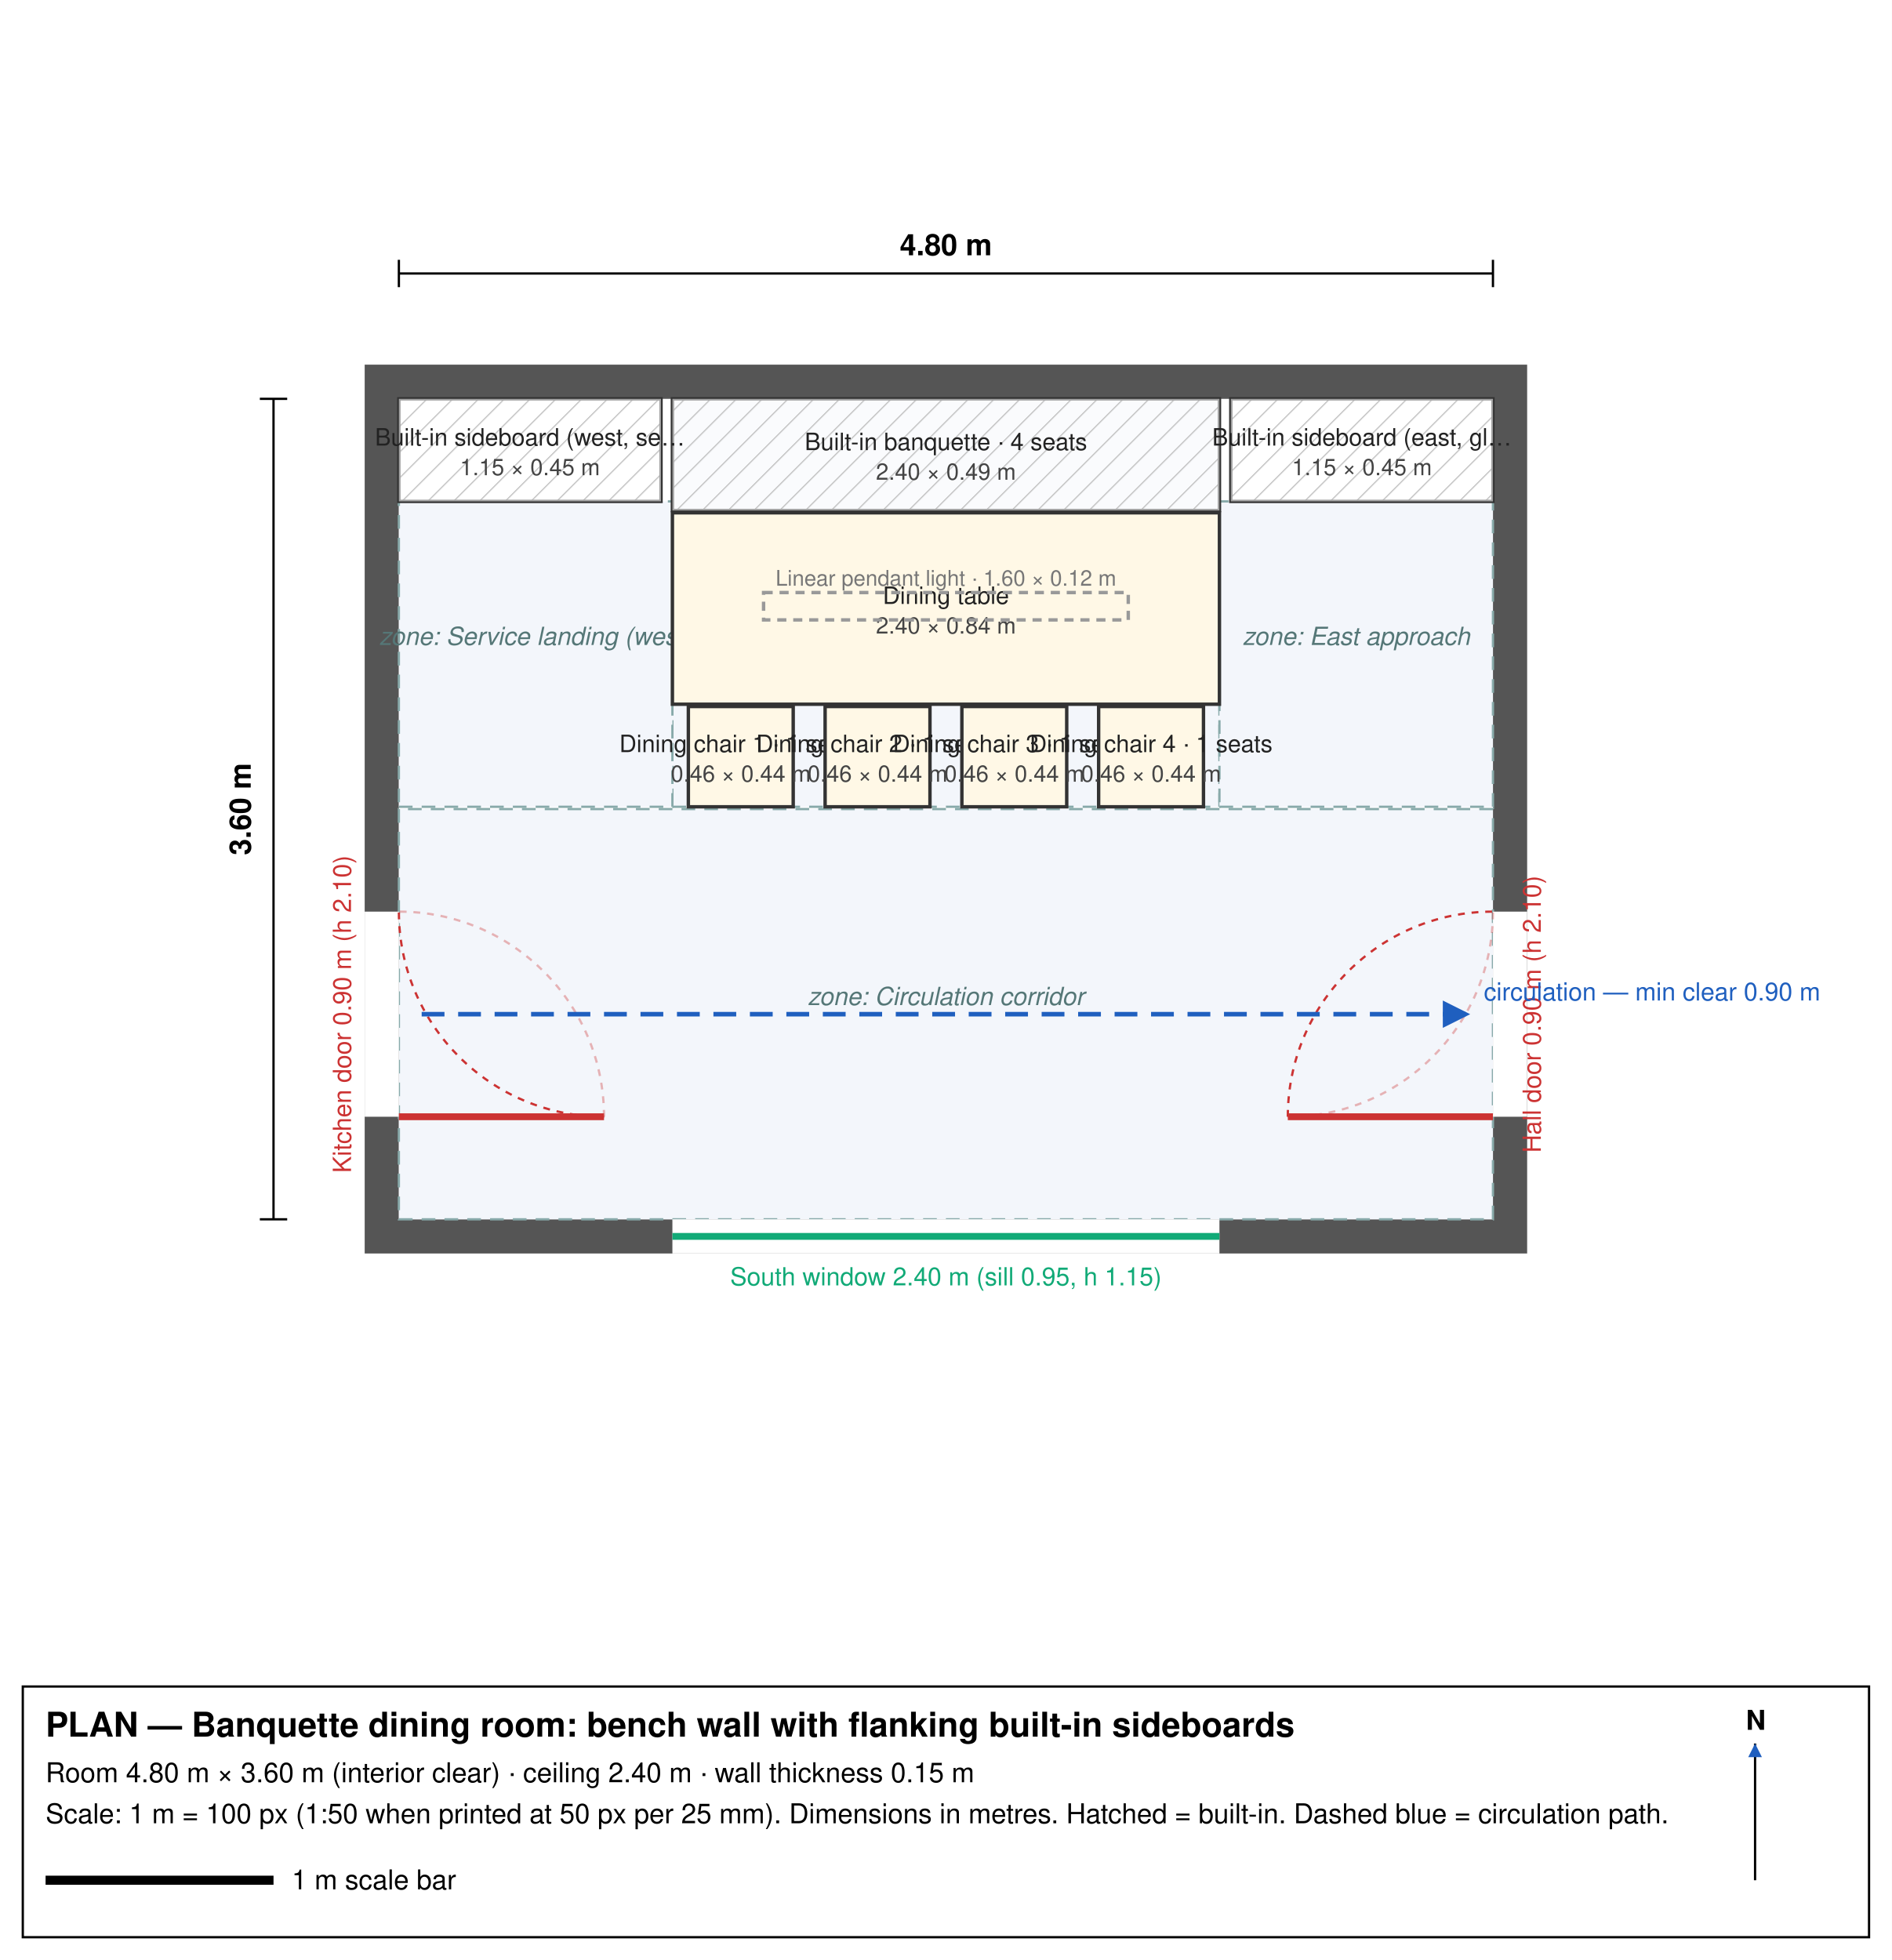
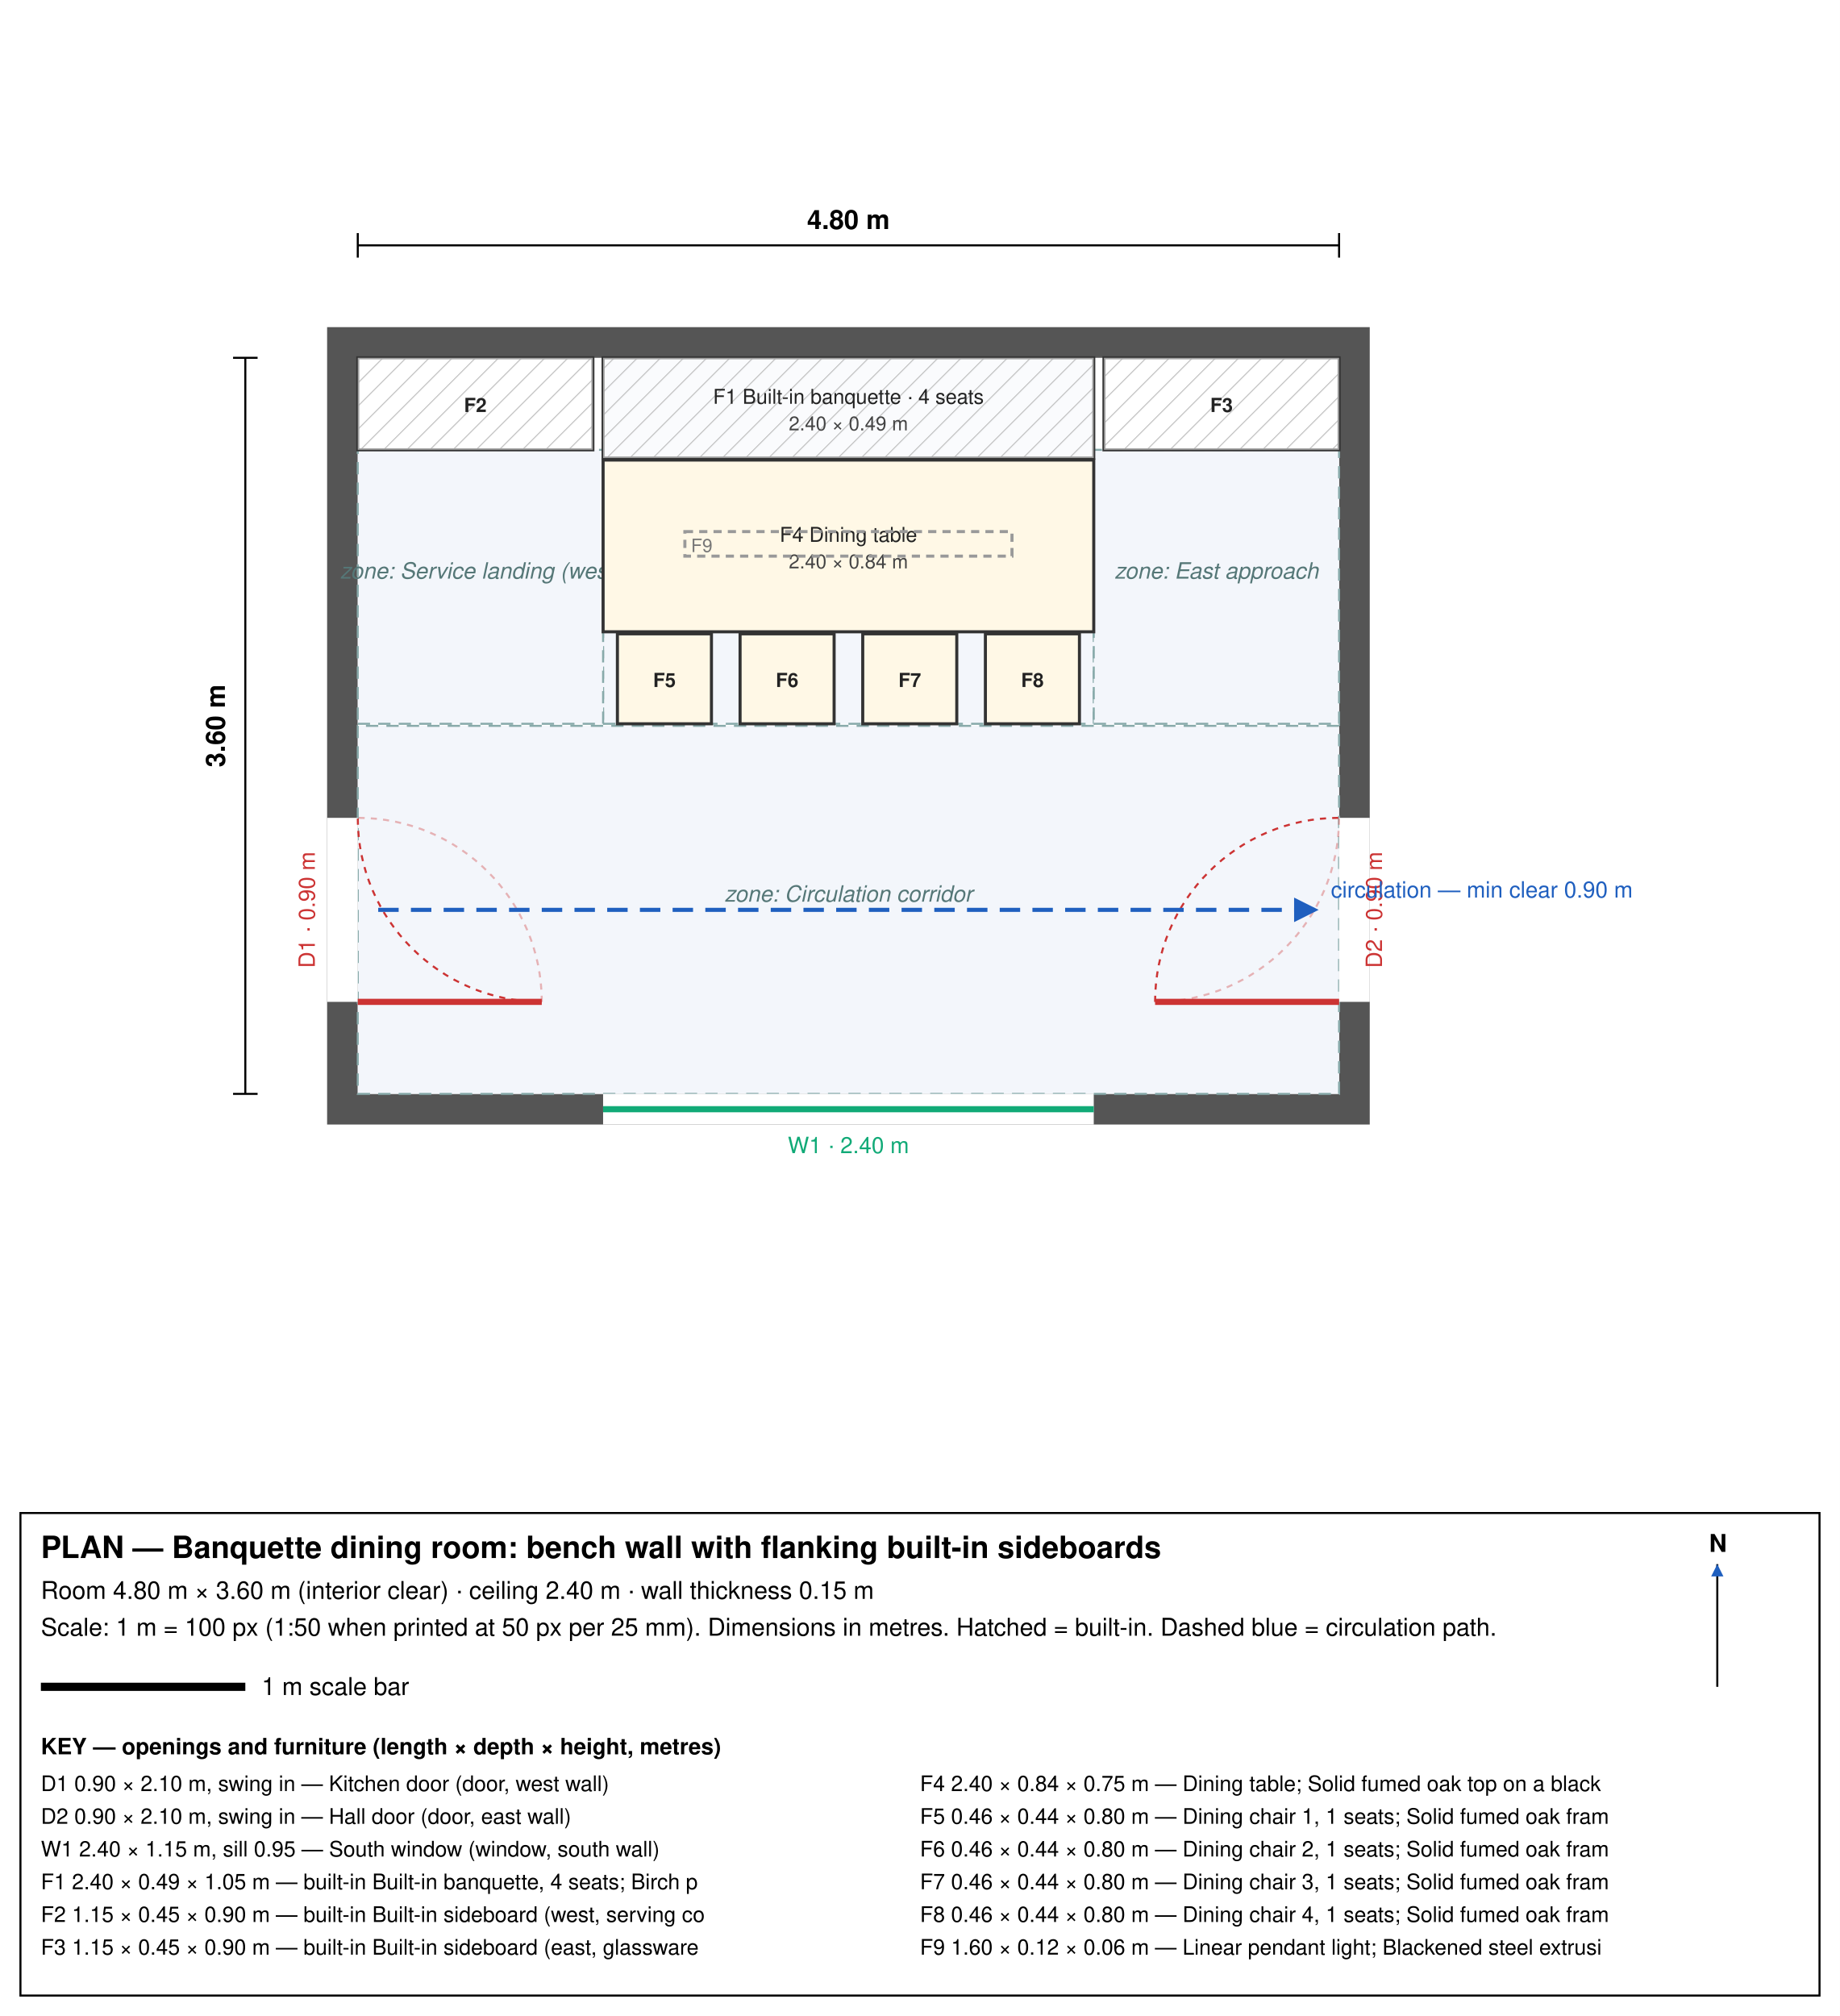
- <svg xmlns="http://www.w3.org/2000/svg" width="830" height="860" viewBox="0 0 830 860" font-family="Helvetica, Arial, sans-serif" font-size="12">
+ <svg xmlns="http://www.w3.org/2000/svg" width="900" height="986" viewBox="0 0 900 986" font-family="Helvetica, Arial, sans-serif" font-size="12">
  <rect width="100%" height="100%" fill="white" />
  <defs>
    <pattern id="hatch" width="8" height="8" patternUnits="userSpaceOnUse" patternTransform="rotate(45)">
      <line x1="0" y1="0" x2="0" y2="8" stroke="#777" stroke-width="1" />
    </pattern>
    <marker id="arrow" markerWidth="8" markerHeight="8" refX="6" refY="3" orient="auto">
      <path d="M0,0 L6,3 L0,6 z" fill="#1f5fbf" />
    </marker>
  </defs>
  <path fill-rule="evenodd" fill="#555" d="M160.0,160.0 h510 v390.0 h-510 z M175.0,175.0 h480.0 v360.0 h-480.0 z" />
  <polygon points="295.0,354.0 535.0,354.0 535.0,175.0 295.0,175.0" fill="#f3f6fb" stroke="#8aa" stroke-dasharray="6 4" />
  <text x="415.0" y="260.5" fill="#577" font-size="11" text-anchor="middle" font-style="italic">zone: Dining</text>
  <polygon points="175.0,535.0 655.0,535.0 655.0,355.0 175.0,355.0" fill="#f3f6fb" stroke="#8aa" stroke-dasharray="6 4" />
  <text x="415.0" y="441.0" fill="#577" font-size="11" text-anchor="middle" font-style="italic">zone: Circulation corridor</text>
  <polygon points="175.0,354.0 295.0,354.0 295.0,220.0 175.0,220.0" fill="#f3f6fb" stroke="#8aa" stroke-dasharray="6 4" />
  <text x="235.0" y="283.0" fill="#577" font-size="11" text-anchor="middle" font-style="italic">zone: Service landing (west)</text>
  <polygon points="535.0,354.0 655.0,354.0 655.0,220.0 535.0,220.0" fill="#f3f6fb" stroke="#8aa" stroke-dasharray="6 4" />
  <text x="595.0" y="283.0" fill="#577" font-size="11" text-anchor="middle" font-style="italic">zone: East approach</text>
  <rect x="160.0" y="400.0" width="15.0" height="90" fill="white" />
  <line x1="175.0" y1="490.0" x2="265.0" y2="490.0" stroke="#c33" stroke-width="3" />
  <path d="M265.0,490.0 A90.0,90.0 0 0 1 175.0,400.0" fill="none" stroke="#c33" stroke-dasharray="3 3" />
  <path d="M265.0,490.0 A90.0,90.0 0 0 0 175.0,400.0" fill="none" stroke="#c33" stroke-dasharray="3 3" opacity="0.35" />
-   <text transform="translate(154.0,445.0) rotate(-90)" text-anchor="middle" font-size="11" fill="#c33">Kitchen door 0.90 m (h 2.10)</text>
+   <text transform="translate(154.0,445.0) rotate(-90)" text-anchor="middle" font-size="11" fill="#c33">D1 · 0.90 m</text>
  <rect x="655.0" y="400.0" width="15.0" height="90.0" fill="white" />
  <line x1="655.0" y1="490.0" x2="565.0" y2="490.0" stroke="#c33" stroke-width="3" />
  <path d="M565.0,490.0 A90.0,90.0 0 0 1 655.0,400.0" fill="none" stroke="#c33" stroke-dasharray="3 3" />
  <path d="M565.0,490.0 A90.0,90.0 0 0 0 655.0,400.0" fill="none" stroke="#c33" stroke-dasharray="3 3" opacity="0.35" />
-   <text transform="translate(676.0,445.0) rotate(-90)" text-anchor="middle" font-size="11" fill="#c33">Hall door 0.90 m (h 2.10)</text>
+   <text transform="translate(676.0,445.0) rotate(-90)" text-anchor="middle" font-size="11" fill="#c33">D2 · 0.90 m</text>
  <rect x="295.0" y="535.0" width="240.0" height="15.0" fill="white" />
  <line x1="295.0" y1="542.5" x2="535.0" y2="542.5" stroke="#1a7" stroke-width="3" />
-   <text x="415" y="564.0" text-anchor="middle" font-size="11" fill="#1a7">South window 2.40 m (sill 0.95, h 1.15)</text>
+   <text x="415" y="564.0" text-anchor="middle" font-size="11" fill="#1a7">W1 · 2.40 m</text>
  <rect x="295.0" y="175" width="240" height="49" fill="url(#hatch)" stroke="#333" stroke-width="1.5" />
  <rect x="295.0" y="175" width="240" height="49" fill="white" fill-opacity="0.55" stroke="none" />
-   <text x="415.0" y="197.5" text-anchor="middle" font-size="10.5" fill="#222">Built-in banquette · 4 seats</text>
-   <text x="415.0" y="210.5" text-anchor="middle" font-size="10" fill="#444">2.40 × 0.49 m</text>
+   <text x="415.0" y="197.5" text-anchor="middle" font-size="10" fill="#222">F1 Built-in banquette · 4 seats</text>
+   <text x="415.0" y="210.5" text-anchor="middle" font-size="9.5" fill="#444">2.40 × 0.49 m</text>
  <rect x="175.0" y="175.0" width="115" height="45" fill="url(#hatch)" stroke="#333" stroke-width="1.5" />
  <rect x="175.0" y="175.0" width="115" height="45" fill="white" fill-opacity="0.55" stroke="none" />
-   <text x="232.5" y="195.5" text-anchor="middle" font-size="10.5" fill="#222">Built-in sideboard (west, se…</text>
-   <text x="232.5" y="208.5" text-anchor="middle" font-size="10" fill="#444">1.15 × 0.45 m</text>
+   <text x="232.5" y="201.5" text-anchor="middle" font-size="9.5" font-weight="bold" fill="#222">F2</text>
  <rect x="540.0" y="175.0" width="115" height="45" fill="url(#hatch)" stroke="#333" stroke-width="1.5" />
  <rect x="540.0" y="175.0" width="115" height="45" fill="white" fill-opacity="0.55" stroke="none" />
-   <text x="597.5" y="195.5" text-anchor="middle" font-size="10.5" fill="#222">Built-in sideboard (east, gl…</text>
-   <text x="597.5" y="208.5" text-anchor="middle" font-size="10" fill="#444">1.15 × 0.45 m</text>
+   <text x="597.5" y="201.5" text-anchor="middle" font-size="9.5" font-weight="bold" fill="#222">F3</text>
  <rect x="295.0" y="225" width="240" height="84" fill="#fff8e6" stroke="#333" stroke-width="1.5" />
-   <text x="415.0" y="265" text-anchor="middle" font-size="10.5" fill="#222">Dining table</text>
-   <text x="415.0" y="278" text-anchor="middle" font-size="10" fill="#444">2.40 × 0.84 m</text>
+   <text x="415.0" y="265" text-anchor="middle" font-size="10" fill="#222">F4 Dining table</text>
+   <text x="415.0" y="278" text-anchor="middle" font-size="9.5" fill="#444">2.40 × 0.84 m</text>
  <rect x="302.0" y="310.0" width="46.0" height="44" fill="#fff8e6" stroke="#333" stroke-width="1.5" />
-   <text x="325.0" y="330.0" text-anchor="middle" font-size="10.5" fill="#222">Dining chair 1 · 1 seats</text>
-   <text x="325.0" y="343.0" text-anchor="middle" font-size="10" fill="#444">0.46 × 0.44 m</text>
+   <text x="325.0" y="336.0" text-anchor="middle" font-size="9.5" font-weight="bold" fill="#222">F5</text>
  <rect x="362.0" y="310.0" width="46.0" height="44" fill="#fff8e6" stroke="#333" stroke-width="1.5" />
-   <text x="385.0" y="330.0" text-anchor="middle" font-size="10.5" fill="#222">Dining chair 2 · 1 seats</text>
-   <text x="385.0" y="343.0" text-anchor="middle" font-size="10" fill="#444">0.46 × 0.44 m</text>
+   <text x="385.0" y="336.0" text-anchor="middle" font-size="9.5" font-weight="bold" fill="#222">F6</text>
  <rect x="422.0" y="310.0" width="46.0" height="44" fill="#fff8e6" stroke="#333" stroke-width="1.5" />
-   <text x="445.0" y="330.0" text-anchor="middle" font-size="10.5" fill="#222">Dining chair 3 · 1 seats</text>
-   <text x="445.0" y="343.0" text-anchor="middle" font-size="10" fill="#444">0.46 × 0.44 m</text>
+   <text x="445.0" y="336.0" text-anchor="middle" font-size="9.5" font-weight="bold" fill="#222">F7</text>
  <rect x="482.0" y="310.0" width="46.0" height="44" fill="#fff8e6" stroke="#333" stroke-width="1.5" />
-   <text x="505.0" y="330.0" text-anchor="middle" font-size="10.5" fill="#222">Dining chair 4 · 1 seats</text>
-   <text x="505.0" y="343.0" text-anchor="middle" font-size="10" fill="#444">0.46 × 0.44 m</text>
+   <text x="505.0" y="336.0" text-anchor="middle" font-size="9.5" font-weight="bold" fill="#222">F8</text>
  <rect x="335.0" y="260.0" width="160.0" height="12" fill="none" stroke="#999" stroke-width="1.5" stroke-dasharray="4 3" />
-   <text x="415.0" y="257.0" text-anchor="middle" font-size="9.5" fill="#777">Linear pendant light · 1.60 × 0.12 m</text>
+   <text x="338.0" y="270.0" font-size="9" fill="#777">F9</text>
  <polyline points="185.0,445.0 645.0,445.0" fill="none" stroke="#1f5fbf" stroke-width="2" stroke-dasharray="10 6" marker-end="url(#arrow)" />
  <text x="651.0" y="439.0" font-size="11" fill="#1f5fbf">circulation — min clear 0.90 m</text>
  <line x1="175.0" y1="120.0" x2="655.0" y2="120.0" stroke="#000" />
  <line x1="175.0" y1="114.0" x2="175.0" y2="126.0" stroke="#000" />
  <line x1="655.0" y1="114.0" x2="655.0" y2="126.0" stroke="#000" />
  <text x="415.0" y="112.0" text-anchor="middle" font-size="13" font-weight="bold">4.80 m</text>
  <line x1="120.0" y1="535.0" x2="120.0" y2="175.0" stroke="#000" />
  <line x1="114.0" y1="535.0" x2="126.0" y2="535.0" stroke="#000" />
  <line x1="114.0" y1="175.0" x2="126.0" y2="175.0" stroke="#000" />
  <text transform="translate(110.0,355.0) rotate(-90)" text-anchor="middle" font-size="13" font-weight="bold">3.60 m</text>
-   <rect x="10" y="740.0" width="810" height="110" fill="none" stroke="#000" />
+   <rect x="10" y="740.0" width="880" height="236" fill="none" stroke="#000" />
  <text x="20" y="762.0" font-size="15" font-weight="bold">PLAN — Banquette dining room: bench wall with flanking built-in sideboards</text>
  <text x="20" y="782.0" font-size="12">Room 4.80 m × 3.60 m (interior clear) · ceiling 2.40 m · wall thickness 0.15 m</text>
  <text x="20" y="800.0" font-size="12">Scale: 1 m = 100 px (1:50 when printed at 50 px per 25 mm). Dimensions in metres. Hatched = built-in. Dashed blue = circulation path.</text>
  <line x1="20" y1="825.0" x2="120.0" y2="825.0" stroke="#000" stroke-width="4" />
  <text x="128.0" y="829.0" font-size="12">1 m scale bar</text>
-   <g transform="translate(770,795.0)">
+   <g transform="translate(840,795.0)">
    <line x1="0" y1="30" x2="0" y2="-30" stroke="#000" marker-end="url(#arrow)" />
    <text x="-4" y="-36" font-size="12" font-weight="bold">N</text>
  </g>
+   <text x="20" y="858.0" font-size="11" font-weight="bold">KEY — openings and furniture (length × depth × height, metres)</text>
+   <text x="20.0" y="876.0" font-size="10.5">D1 0.90 × 2.10 m, swing in — Kitchen door (door, west wall)</text>
+   <text x="20.0" y="892.0" font-size="10.5">D2 0.90 × 2.10 m, swing in — Hall door (door, east wall)</text>
+   <text x="20.0" y="908.0" font-size="10.5">W1 2.40 × 1.15 m, sill 0.95 — South window (window, south wall)</text>
+   <text x="20.0" y="924.0" font-size="10.5">F1 2.40 × 0.49 × 1.05 m — built-in Built-in banquette, 4 seats; Birch p</text>
+   <text x="20.0" y="940.0" font-size="10.5">F2 1.15 × 0.45 × 0.90 m — built-in Built-in sideboard (west, serving co</text>
+   <text x="20.0" y="956.0" font-size="10.5">F3 1.15 × 0.45 × 0.90 m — built-in Built-in sideboard (east, glassware </text>
+   <text x="450.0" y="876.0" font-size="10.5">F4 2.40 × 0.84 × 0.75 m — Dining table; Solid fumed oak top on a black</text>
+   <text x="450.0" y="892.0" font-size="10.5">F5 0.46 × 0.44 × 0.80 m — Dining chair 1, 1 seats; Solid fumed oak fram</text>
+   <text x="450.0" y="908.0" font-size="10.5">F6 0.46 × 0.44 × 0.80 m — Dining chair 2, 1 seats; Solid fumed oak fram</text>
+   <text x="450.0" y="924.0" font-size="10.5">F7 0.46 × 0.44 × 0.80 m — Dining chair 3, 1 seats; Solid fumed oak fram</text>
+   <text x="450.0" y="940.0" font-size="10.5">F8 0.46 × 0.44 × 0.80 m — Dining chair 4, 1 seats; Solid fumed oak fram</text>
+   <text x="450.0" y="956.0" font-size="10.5">F9 1.60 × 0.12 × 0.06 m — Linear pendant light; Blackened steel extrusi</text>
</svg>
